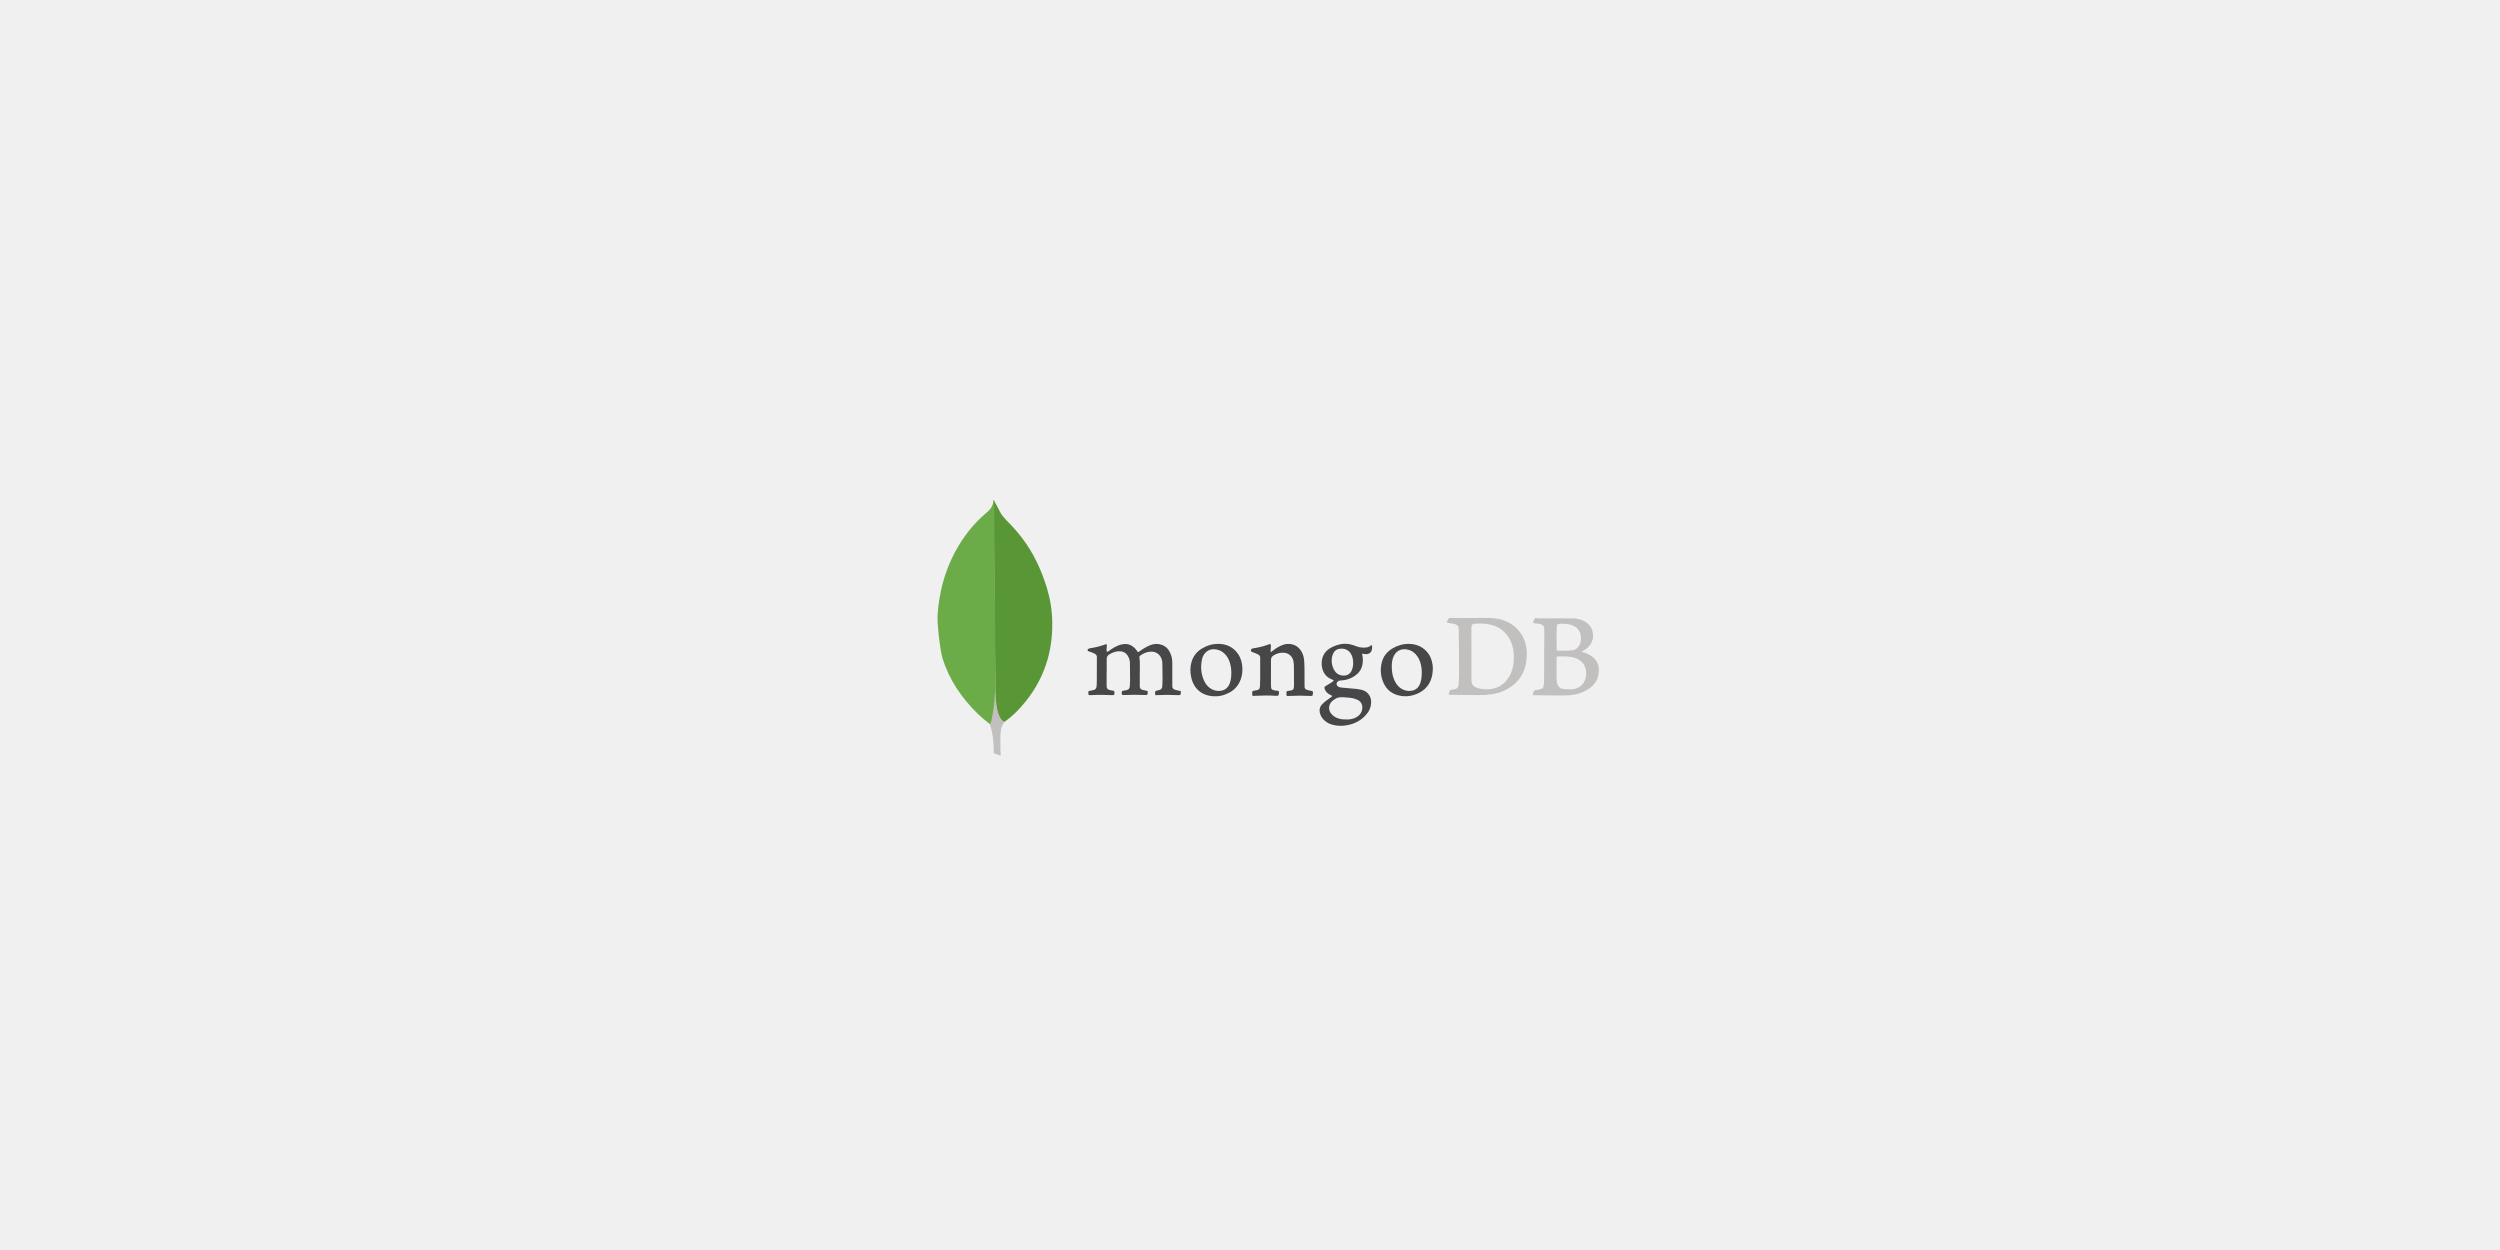
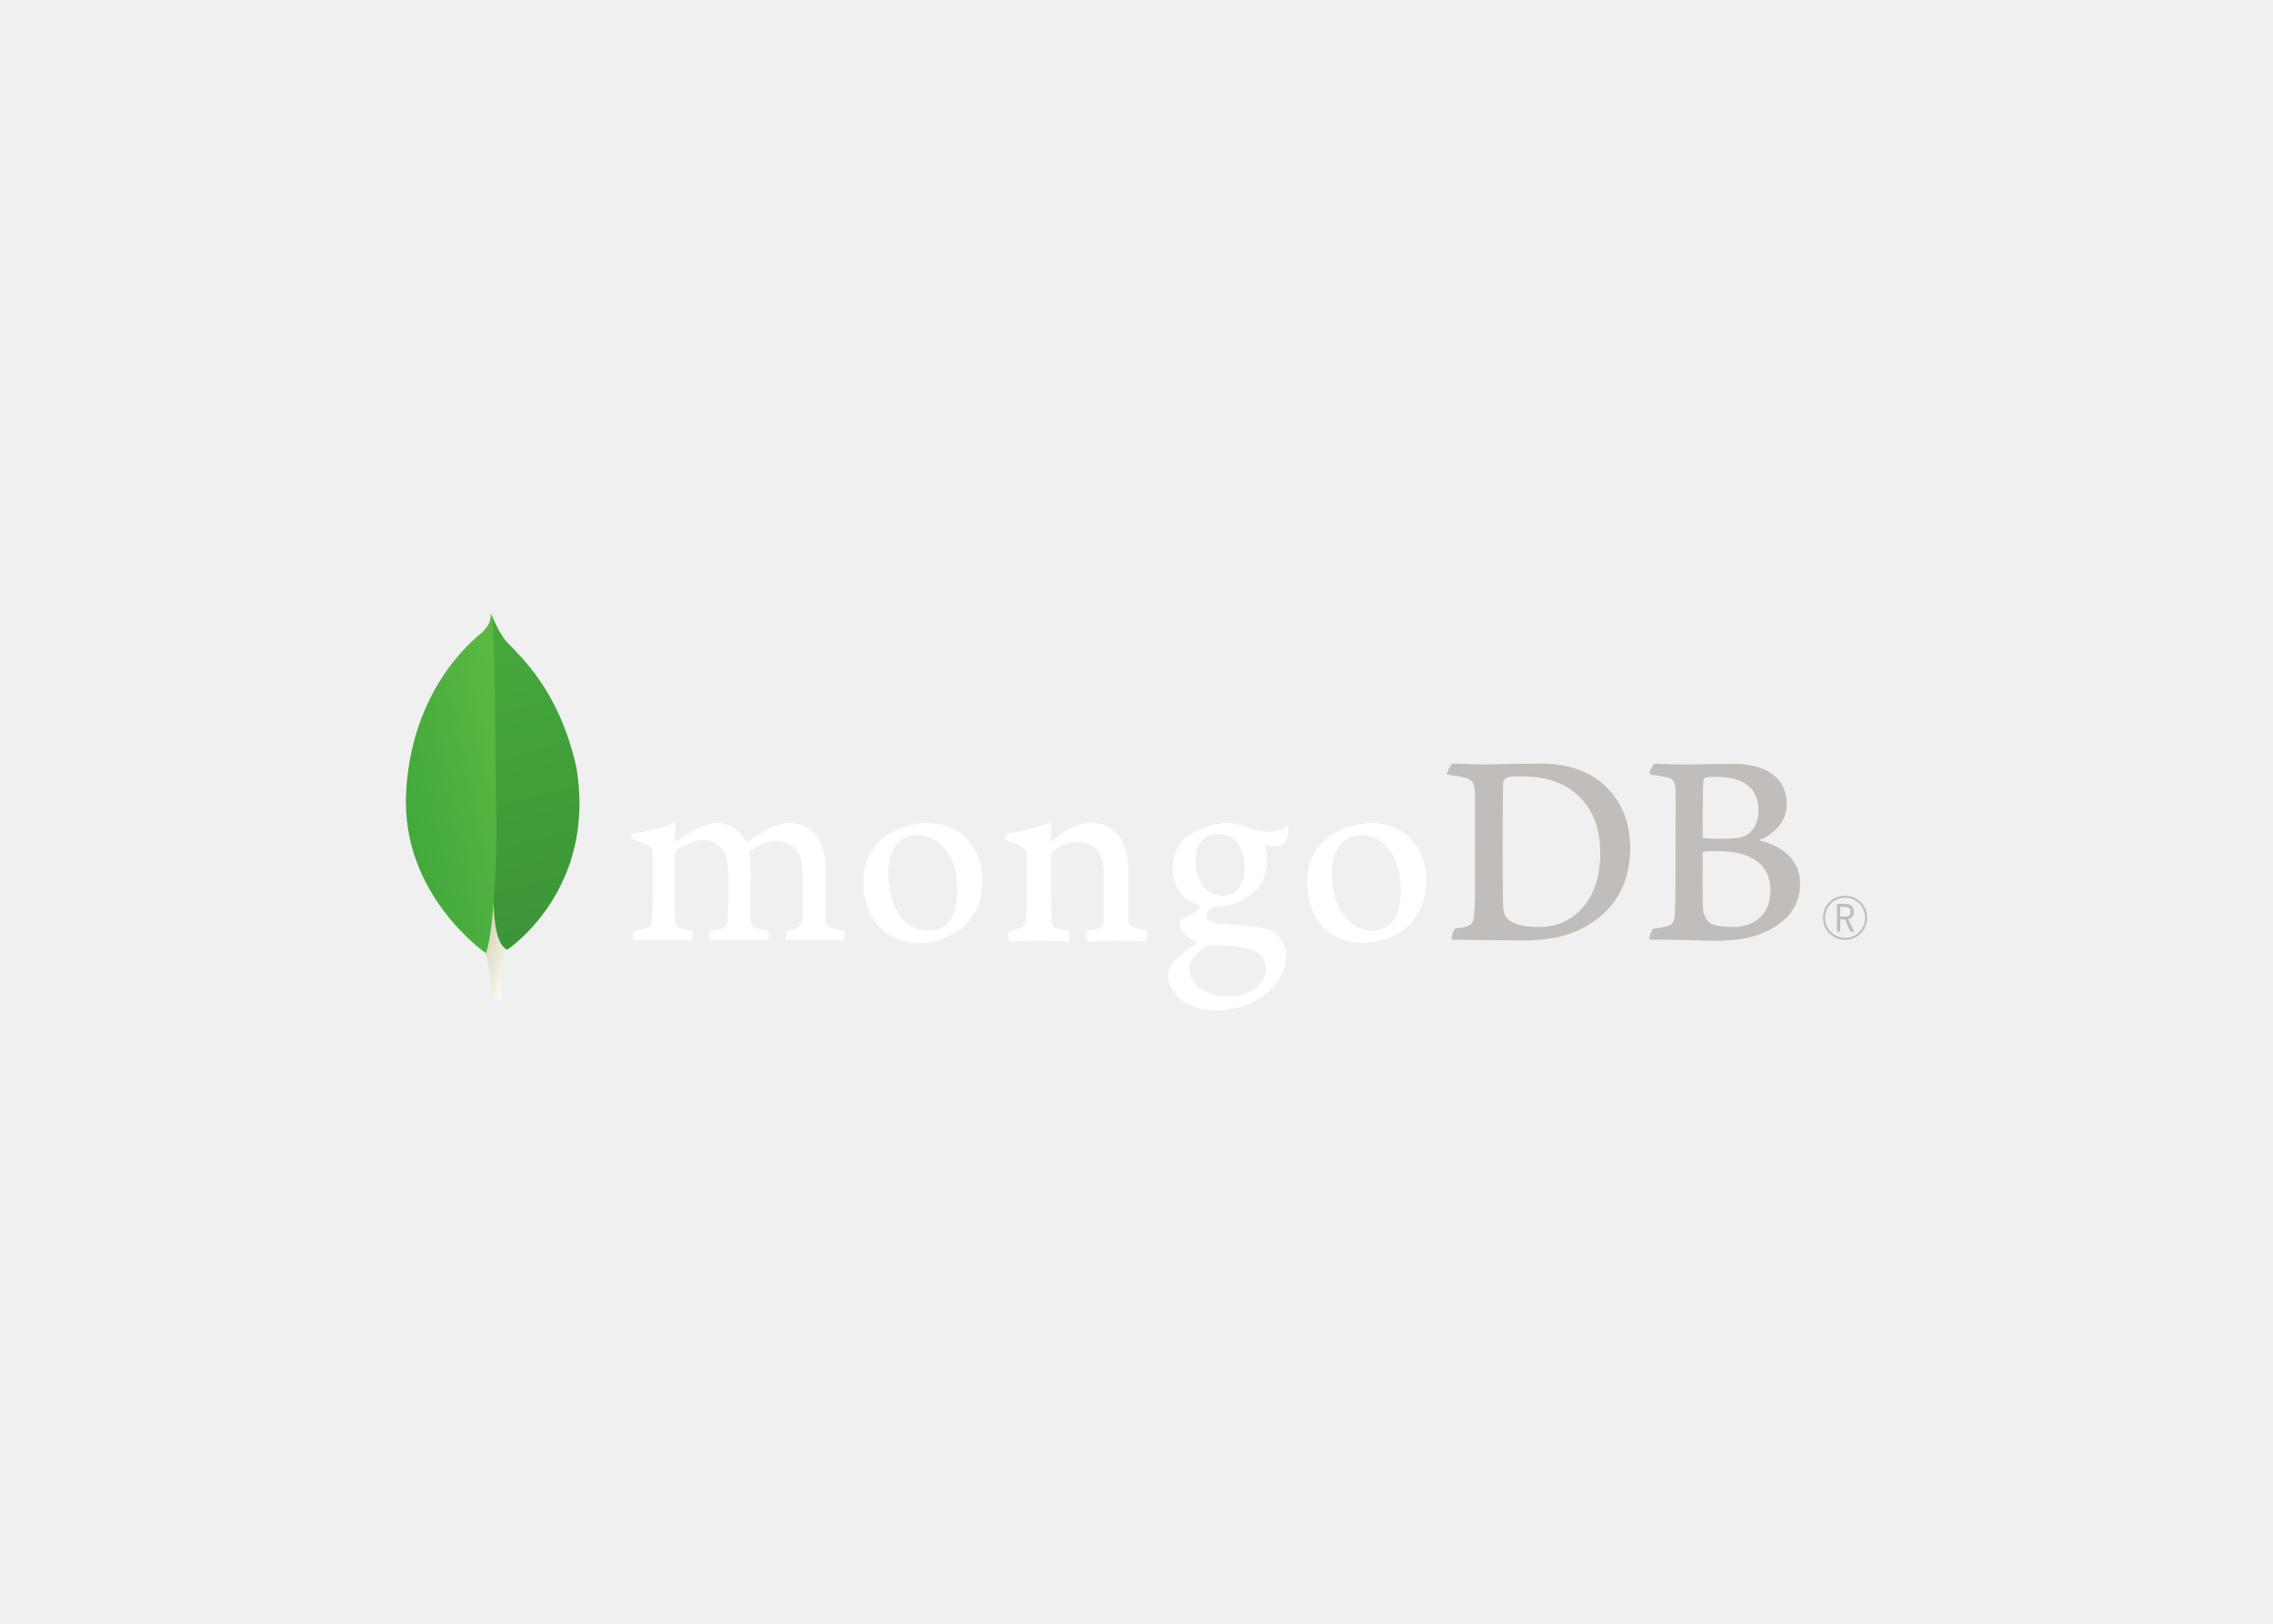
- <svg xmlns="http://www.w3.org/2000/svg" width="400" height="200" version="1.1" id="svg6654" style="background-color: #F2F2F2">
-   <defs id="defs6658" />
-   <path d="m 159.057,80.11 1.09,2.05 a 6.15,6.15 0 0 0 0.824,1.024 c 0.913,0.913 1.782,1.87 2.56,2.895 1.848,2.427 3.095,5.122 3.986,8.04 0.534,1.782 0.824,3.608 0.846,5.456 0.09,5.523 -1.804,10.266 -5.634,14.208 a 16.3,16.3 0 0 1 -2.004,1.715 c -0.38,0 -0.557,-0.3 -0.713,-0.557 -0.3,-0.5 -0.468,-1.047 -0.557,-1.603 -0.134,-0.668 -0.223,-1.336 -0.178,-2.027 v -0.312 c -0.022,-0.067 -0.356,-30.732 -0.223,-30.888 z" fill="#599636" id="path6640" />
-   <path d="m 159.057,80.044 c -0.045,-0.09 -0.09,-0.022 -0.134,0.022 0.022,0.445 -0.134,0.846 -0.38,1.225 -0.267,0.38 -0.624,0.668 -0.98,0.98 -1.982,1.715 -3.54,3.786 -4.788,6.102 -1.648,3.118 -2.516,6.458 -2.76,9.977 -0.11,1.27 0.4,5.746 0.802,7.037 1.09,3.43 3.05,6.302 5.6,8.796 0.624,0.6 1.292,1.158 1.982,1.692 0.2,0 0.223,-0.178 0.267,-0.312 a 6.11,6.11 0 0 0 0.2,-0.869 c 0.2,-1.113 0.312,-2.227 0.445,-3.34 l -0.245,-31.31 z" fill="#6cac48" id="path6642" />
-   <path d="m 160.15,116.856 c 0.045,-0.512 0.3,-0.935 0.557,-1.358 -0.267,-0.11 -0.468,-0.334 -0.624,-0.58 -0.134,-0.223 -0.245,-0.5 -0.334,-0.735 -0.312,-0.935 -0.38,-1.915 -0.468,-2.873 v -0.58 c -0.11,0.09 -0.134,0.846 -0.134,0.958 -0.067,1.024 -0.2,2.027 -0.4,3.006 -0.067,0.4 -0.11,0.802 -0.356,1.158 0,0.045 0,0.09 0.022,0.156 0.4,1.18 0.512,2.383 0.58,3.608 v 0.445 c 0,0.534 -0.022,0.423 0.423,0.6 0.178,0.067 0.38,0.09 0.557,0.223 0.134,0 0.156,-0.11 0.156,-0.2 l -0.067,-0.735 v -2.05 c -0.022,-0.356 0.045,-0.713 0.09,-1.047 z" fill="#c2bfbf" id="path6644" />
-   <g transform="matrix(1.021124,0,0,1.021124,138.5339,73.11031)" id="g6652">
-     <path d="m 37.73,33.72 v 2.077 a 1.45,1.45 0 0 0 0.014,0.246 c 0.027,0.246 0.178,0.396 0.4,0.465 a 4.97,4.97 0 0 0 0.63,0.123 c 0.123,0.014 0.164,0.068 0.178,0.2 0.014,0.465 -0.027,0.52 -0.478,0.492 -1.052,-0.055 -2.105,-0.068 -3.157,0 h -0.1 c -0.328,0.014 -0.355,-0.014 -0.355,-0.342 0,-0.055 0.014,-0.123 0.014,-0.178 0,-0.1 0.068,-0.15 0.164,-0.15 0.22,-0.027 0.424,-0.082 0.63,-0.123 0.287,-0.068 0.45,-0.246 0.478,-0.533 0.04,-0.314 0.04,-0.642 0.04,-0.957 l 0.014,-3.662 a 0.56,0.56 0 0 0 -0.3,-0.52 3.89,3.89 0 0 0 -0.78,-0.328 c -0.082,-0.027 -0.164,-0.04 -0.232,-0.082 -0.2,-0.096 -0.205,-0.273 -0.014,-0.383 0.068,-0.04 0.15,-0.068 0.232,-0.082 a 12.42,12.42 0 0 0 2.432,-0.615 c 0.164,-0.055 0.205,-0.04 0.22,0.123 0.014,0.1 0,0.22 -0.014,0.314 -0.027,0.178 -0.027,0.355 -0.027,0.52 0,0.068 0.014,0.137 0.082,0.178 0.068,0.041 0.137,0 0.2,-0.04 0.287,-0.22 0.574,-0.424 0.888,-0.6 0.45,-0.246 0.93,-0.465 1.45,-0.533 0.63,-0.082 1.175,0.082 1.654,0.492 a 3.1,3.1 0 0 1 0.519,0.601 c 0.137,0.2 0.15,0.205 0.328,0.068 0.52,-0.383 1.066,-0.724 1.654,-0.97 0.615,-0.26 1.244,-0.3 1.872,-0.082 0.642,0.232 1.08,0.683 1.34,1.298 0.22,0.492 0.314,1 0.314,1.53 v 3.662 c 0,0.246 0.1,0.4 0.342,0.52 0.26,0.1 0.547,0.15 0.82,0.205 0.178,0.04 0.178,0.04 0.178,0.22 -0.027,0.45 -0.068,0.478 -0.506,0.45 a 29.42,29.42 0 0 0 -3.293,0 c -0.22,0.014 -0.22,0.014 -0.232,-0.205 v -0.068 c -0.014,-0.37 -0.014,-0.37 0.342,-0.45 l 0.355,-0.096 a 0.55,0.55 0 0 0 0.424,-0.533 l 0.04,-1.025 -0.027,-2.678 a 2.13,2.13 0 0 0 -0.15,-0.697 c -0.342,-0.834 -1.093,-1.134 -1.818,-1.052 -0.547,0.055 -1.025,0.273 -1.476,0.588 -0.096,0.068 -0.164,0.15 -0.15,0.287 0.123,0.875 0.04,1.75 0.055,2.624 v 1.9 c 0,0.342 0.137,0.506 0.465,0.588 l 0.63,0.137 c 0.096,0.014 0.15,0.055 0.15,0.164 v 0.1 c -0.014,0.383 -0.04,0.4 -0.424,0.396 -1.093,-0.055 -2.187,-0.04 -3.266,0 -0.37,0.014 -0.4,-0.027 -0.383,-0.4 0.014,-0.22 0.04,-0.232 0.246,-0.273 l 0.45,-0.082 c 0.4,-0.082 0.547,-0.232 0.574,-0.656 l 0.04,-0.916 -0.027,-2.747 c -0.027,-0.342 -0.1,-0.67 -0.287,-0.984 -0.273,-0.506 -0.7,-0.765 -1.285,-0.793 -0.588,-0.04 -1.107,0.178 -1.6,0.45 -0.342,0.2 -0.492,0.437 -0.465,0.834 v 1.995 z m 25.747,0.083 v 1.927 a 4.13,4.13 0 0 0 0.027,0.41 0.42,0.42 0 0 0 0.328,0.383 3.19,3.19 0 0 0 0.724,0.123 c 0.137,0.014 0.164,0.068 0.178,0.178 v 0.096 c -0.014,0.478 -0.068,0.533 -0.533,0.506 -1.04,-0.068 -2.077,-0.055 -3.116,0 l -0.4,0.014 c -0.082,0 -0.1,-0.04 -0.123,-0.096 a 1.39,1.39 0 0 1 0,-0.574 c 0.014,-0.082 0.068,-0.1 0.15,-0.123 0.2,-0.027 0.37,-0.068 0.56,-0.1 0.342,-0.082 0.465,-0.22 0.478,-0.574 l 0.04,-1.148 v -3.362 c 0,-0.246 -0.096,-0.396 -0.314,-0.506 -0.246,-0.137 -0.506,-0.232 -0.78,-0.328 -0.082,-0.027 -0.164,-0.055 -0.232,-0.096 -0.178,-0.123 -0.2,-0.3 -0.027,-0.437 a 0.49,0.49 0 0 1 0.273,-0.11 c 0.875,-0.137 1.722,-0.328 2.542,-0.656 0.096,-0.04 0.137,-0.014 0.178,0.068 0.041,0.082 0.055,0.178 0.04,0.273 l -0.04,0.642 c 0,0.082 -0.04,0.2 0.027,0.232 0.082,0.055 0.137,-0.068 0.205,-0.1 a 6.09,6.09 0 0 1 1.326,-0.847 c 0.424,-0.2 0.86,-0.328 1.353,-0.3 0.916,0.055 1.572,0.52 1.995,1.326 0.22,0.424 0.314,0.888 0.355,1.367 l 0.04,1 0.014,3.02 c 0.014,0.232 0.096,0.383 0.328,0.465 a 4.47,4.47 0 0 0 0.738,0.178 c 0.22,0.027 0.232,0.068 0.246,0.273 v 0.068 c -0.027,0.465 -0.055,0.478 -0.52,0.45 a 28.59,28.59 0 0 0 -3.061,0 c -0.137,0.014 -0.273,0 -0.4,0.014 -0.082,0 -0.137,-0.014 -0.15,-0.096 -0.027,-0.178 -0.055,-0.355 -0.014,-0.547 0.014,-0.082 0.055,-0.123 0.15,-0.137 l 0.63,-0.1 c 0.22,-0.055 0.342,-0.2 0.37,-0.4 l 0.027,-0.383 -0.014,-2.856 c 0,-0.328 -0.014,-0.656 -0.082,-0.984 -0.164,-0.7 -0.697,-1.2 -1.42,-1.27 -0.63,-0.068 -1.2,0.096 -1.722,0.437 -0.26,0.164 -0.37,0.396 -0.37,0.683 v 2.064 c 0,-0.04 0,-0.04 0.014,-0.04 z" fill="#47474a" id="path6646" />
-     <path d="m 103.503,29.935 c -0.15,-0.998 -0.52,-1.886 -1.162,-2.665 a 5.27,5.27 0 0 0 -2.105,-1.558 c -0.86,-0.355 -1.777,-0.465 -2.706,-0.492 -0.383,-0.014 -5.603,0.068 -5.986,0 -0.096,-0.014 -0.164,0.014 -0.22,0.096 -0.068,0.1 -0.137,0.205 -0.178,0.314 -0.164,0.37 -0.164,0.342 0.232,0.396 0.328,0.055 0.642,0.082 0.957,0.178 0.287,0.096 0.492,0.26 0.56,0.574 0.027,0.15 0.055,4.96 0.055,7.202 l -0.055,1.6 c -0.014,0.123 -0.027,0.246 -0.068,0.355 -0.055,0.164 -0.15,0.3 -0.314,0.37 a 1.62,1.62 0 0 1 -0.574,0.15 c -0.37,0.04 -0.424,0.055 -0.547,0.465 l -0.04,0.15 c -0.027,0.178 -0.014,0.205 0.164,0.205 l 4.086,0.04 1.6,-0.027 1.107,-0.137 c 1.257,-0.232 2.378,-0.752 3.334,-1.585 a 5.55,5.55 0 0 0 1.312,-1.722 c 0.383,-0.765 0.547,-1.6 0.588,-2.446 0.068,-0.478 0.04,-0.97 -0.04,-1.462 z m -1.982,1.94 c -0.055,0.875 -0.232,1.722 -0.683,2.487 -0.574,0.998 -1.394,1.695 -2.528,1.94 -0.492,0.1 -0.984,0.15 -1.5,0.082 -0.37,-0.04 -0.724,-0.082 -1.066,-0.205 -0.615,-0.22 -0.834,-0.6 -0.847,-1.2 l -0.014,-8.24 c 0,-0.492 0.22,-0.6 0.574,-0.615 0.533,-0.04 1.08,-0.027 1.613,0.027 a 6.06,6.06 0 0 1 1.654,0.4 3.98,3.98 0 0 1 1.08,0.67 c 0.738,0.63 1.23,1.42 1.5,2.35 0.22,0.752 0.26,1.517 0.22,2.282 z m 13.34,1.34 c 0,-0.082 0,-0.15 -0.014,-0.232 -0.123,-0.752 -0.52,-1.326 -1.134,-1.763 -0.396,-0.287 -0.847,-0.478 -1.312,-0.615 -0.082,-0.027 -0.15,-0.055 -0.232,-0.068 0.014,-0.068 0.055,-0.082 0.096,-0.096 0.273,-0.137 0.533,-0.287 0.765,-0.492 0.424,-0.355 0.7,-0.793 0.847,-1.326 0.082,-0.287 0.082,-0.574 0.055,-0.875 a 2.35,2.35 0 0 0 -0.998,-1.777 c -0.63,-0.465 -1.367,-0.656 -2.132,-0.67 -1.476,-0.027 -2.965,0 -4.44,0 -0.424,0 -0.847,0.027 -1.285,-0.04 -0.082,-0.014 -0.2,-0.04 -0.26,0.055 -0.1,0.178 -0.22,0.355 -0.26,0.56 -0.014,0.096 0.014,0.15 0.123,0.164 l 0.943,0.137 c 0.37,0.055 0.63,0.26 0.656,0.588 a 5.78,5.78 0 0 1 0.04,0.683 l -0.027,2.555 -0.014,5.056 c 0,0.3 -0.04,0.588 -0.096,0.888 a 0.5,0.5 0 0 1 -0.355,0.41 c -0.273,0.082 -0.533,0.164 -0.82,0.164 a 0.34,0.34 0 0 0 -0.355,0.232 c -0.055,0.123 -0.1,0.26 -0.123,0.383 -0.027,0.164 0.014,0.22 0.178,0.2 0.123,-0.014 4.633,0.096 5.48,0.014 0.506,-0.055 1,-0.123 1.503,-0.273 0.86,-0.273 1.654,-0.67 2.282,-1.34 0.52,-0.547 0.82,-1.203 0.847,-1.968 0.04,-0.178 0.04,-0.355 0.04,-0.547 z m -6.628,-5.6 0.04,-1.093 c 0,-0.205 0.082,-0.3 0.287,-0.342 0.328,-0.068 0.656,-0.04 0.984,-0.027 0.328,0.027 0.642,0.068 0.97,0.164 0.6,0.178 1.066,0.52 1.34,1.093 a 1.96,1.96 0 0 1 0.191,0.834 c 0.014,0.383 -0.014,0.752 -0.164,1.12 -0.232,0.506 -0.6,0.834 -1.134,0.93 -0.534,0.096 -2.05,0.055 -2.282,0.055 -0.205,0 -0.22,-0.027 -0.22,-0.232 V 28.83 a 8.79,8.79 0 0 1 -0.014,-1.203 z m 4.44,7.352 c -0.232,0.615 -0.656,1.04 -1.257,1.27 -0.328,0.123 -0.656,0.2 -1,0.178 -0.424,-0.014 -0.847,0 -1.27,-0.082 -0.574,-0.123 -0.834,-0.67 -0.875,-1.066 -0.068,-0.697 -0.027,-1.408 -0.04,-1.927 v -1.804 c 0,-0.22 0.027,-0.287 0.26,-0.287 l 1.285,0.014 0.875,0.1 c 0.615,0.137 1.175,0.37 1.613,0.847 0.355,0.383 0.547,0.847 0.588,1.353 0.04,0.478 0.014,0.943 -0.164,1.394 z" fill="#c2bfbf" id="path6648" />
-     <path d="m 77.95,30.85 0.355,0.055 c 0.383,0.014 0.834,-0.123 0.97,-0.656 a 1.38,1.38 0 0 0 0,-0.78 c -0.082,0 -0.123,0.068 -0.164,0.096 -0.205,0.164 -0.437,0.26 -0.683,0.287 -0.492,0.055 -0.984,0.027 -1.462,-0.15 l -0.67,-0.232 a 3.95,3.95 0 0 0 -1.45,-0.19 c -0.697,0.055 -1.353,0.287 -1.968,0.615 -0.656,0.355 -1.12,0.888 -1.34,1.613 -0.123,0.424 -0.137,0.86 -0.082,1.298 0.137,0.998 0.656,1.695 1.585,2.064 0.055,0.014 0.096,0.04 0.15,0.055 0.123,0.068 0.137,0.137 0.027,0.232 l -0.342,0.232 -0.82,0.506 c -0.205,0.123 -0.232,0.22 -0.164,0.437 a 1.43,1.43 0 0 0 0.437,0.656 2.28,2.28 0 0 0 0.629,0.383 c 0.15,0.068 0.15,0.1 0.014,0.22 l -0.78,0.56 c -0.26,0.2 -0.52,0.4 -0.738,0.656 a 1.35,1.35 0 0 0 -0.328,1.23 2.31,2.31 0 0 0 0.71,1.23 2.9,2.9 0 0 0 1.257,0.683 c 0.765,0.22 1.558,0.232 2.337,0.082 1.12,-0.205 2.1,-0.7 2.87,-1.544 0.533,-0.56 0.847,-1.216 0.875,-2 a 1.92,1.92 0 0 0 -1.476,-1.995 l -0.738,-0.137 -2.255,-0.2 c -0.246,-0.014 -0.492,-0.055 -0.697,-0.178 -0.26,-0.164 -0.328,-0.478 -0.164,-0.683 0.123,-0.15 0.273,-0.246 0.465,-0.26 l 0.437,-0.04 a 3.96,3.96 0 0 0 2.309,-1.052 2.42,2.42 0 0 0 0.697,-1.162 c 0.164,-0.588 0.164,-1.2 0.027,-1.8 -0.04,-0.15 -0.027,-0.164 0.164,-0.137 z m -3.35,6.807 c 0.082,0.014 0.164,0 0.246,0 0.574,0.027 1.162,0.068 1.722,0.22 a 3.58,3.58 0 0 1 0.533,0.205 c 0.547,0.3 0.752,0.82 0.683,1.38 -0.082,0.615 -0.424,1.052 -0.957,1.34 -0.355,0.2 -0.752,0.287 -1.162,0.328 -0.15,0.014 -0.287,0 -0.437,0 -0.478,0.014 -0.943,-0.04 -1.394,-0.232 -0.314,-0.123 -0.574,-0.3 -0.806,-0.547 -0.478,-0.478 -0.7,-1.353 0.014,-2.064 0.437,-0.4 0.93,-0.683 1.558,-0.63 z m 1.558,-4.264 c -0.287,0.724 -0.916,0.943 -1.544,0.847 -0.574,-0.082 -0.998,-0.396 -1.27,-0.916 -0.355,-0.697 -0.45,-1.42 -0.246,-2.173 0.15,-0.56 0.492,-0.984 1.093,-1.08 0.765,-0.137 1.5,0.137 1.886,0.902 0.2,0.37 0.287,0.82 0.287,1.462 -0.014,0.26 -0.068,0.615 -0.205,0.957 z M 58.94,32.463 c -0.123,-0.738 -0.396,-1.408 -0.902,-1.968 -0.752,-0.834 -1.708,-1.2 -2.788,-1.203 -0.943,-0.014 -1.83,0.26 -2.624,0.752 a 3.56,3.56 0 0 0 -1.599,2.091 c -0.232,0.793 -0.22,1.6 -0.04,2.405 0.478,2.16 2.146,3.088 4.14,2.952 0.588,-0.04 1.148,-0.232 1.68,-0.492 0.793,-0.37 1.367,-0.957 1.763,-1.736 0.314,-0.642 0.45,-1.326 0.437,-2.105 L 58.939,32.462 Z M 57,35.497 a 1.66,1.66 0 0 1 -1.408,1.148 c -0.6,0.082 -1.162,-0.068 -1.667,-0.424 a 2.84,2.84 0 0 1 -0.861,-1.025 c -0.56,-1.148 -0.656,-2.35 -0.37,-3.58 a 2.05,2.05 0 0 1 0.574,-0.998 c 0.506,-0.465 1.093,-0.574 1.75,-0.437 0.63,0.137 1.107,0.478 1.5,0.998 0.393,0.52 0.574,1.12 0.683,1.75 0.055,0.314 0.055,0.642 0.068,0.847 0,0.656 -0.055,1.2 -0.26,1.722 z m 31.8,-2.924 c -0.1,-0.793 -0.396,-1.517 -0.957,-2.118 -0.738,-0.806 -1.695,-1.148 -2.76,-1.162 -0.916,-0.014 -1.763,0.246 -2.542,0.697 -0.875,0.52 -1.476,1.257 -1.708,2.255 a 4.77,4.77 0 0 0 0.328,3.252 c 0.45,0.957 1.216,1.572 2.228,1.845 1.12,0.3 2.187,0.164 3.225,-0.342 0.902,-0.437 1.544,-1.12 1.913,-2.05 0.22,-0.547 0.3,-1.134 0.314,-1.818 0.014,-0.123 -0.014,-0.342 -0.04,-0.56 z m -1.886,2.747 c -0.22,0.738 -0.683,1.216 -1.462,1.326 -0.574,0.082 -1.12,-0.055 -1.613,-0.383 -0.424,-0.287 -0.724,-0.67 -0.943,-1.12 -0.246,-0.478 -0.383,-0.984 -0.437,-1.503 -0.082,-0.642 -0.082,-1.27 0.068,-1.913 a 1.95,1.95 0 0 1 0.123,-0.369 c 0.383,-0.957 1.23,-1.394 2.228,-1.175 0.67,0.15 1.175,0.52 1.558,1.08 0.37,0.547 0.547,1.148 0.63,1.8 0.04,0.26 0.055,0.533 0.04,0.765 0,0.533 -0.04,1.025 -0.2,1.503 z" fill="#47474a" id="path6650" />
+ <svg xmlns="http://www.w3.org/2000/svg" clip-rule="evenodd" fill-rule="evenodd" stroke-linejoin="round" stroke-miterlimit="2" viewBox="0 0 560 400" version="1.1" id="svg9193" style="background-color: #414044">
+   <defs id="defs9197" />
+   <linearGradient id="a" gradientTransform="matrix(29.4182 9.92531 9.92531 -29.4182 106.643 199.73)" gradientUnits="userSpaceOnUse" x1="0" x2="1" y1="0" y2="0">
+     <stop offset="0" stop-color="#929669" id="stop9135" />
+     <stop offset=".23" stop-color="#929669" id="stop9137" />
+     <stop offset="1" stop-color="#fdfcf1" id="stop9139" />
+   </linearGradient>
+   <linearGradient id="b" gradientTransform="matrix(20.6004 79.9713 79.9713 -20.6004 117.42 151.908)" gradientUnits="userSpaceOnUse" x1="0" x2="1" y1="0" y2="0">
+     <stop offset="0" stop-color="#45aa3a" id="stop9142" />
+     <stop offset="1" stop-color="#3d9439" id="stop9144" />
+   </linearGradient>
+   <linearGradient id="c" gradientTransform="matrix(36.0554 -8.19215 -8.19215 -36.0554 97.8575 198.034)" gradientUnits="userSpaceOnUse" x1="0" x2="1" y1="0" y2="0">
+     <stop offset="0" stop-color="#41a83b" id="stop9147" />
+     <stop offset="1" stop-color="#5ebc44" id="stop9149" />
+   </linearGradient>
+   <clipPath id="d">
+     <path clip-rule="evenodd" d="m123.571 246.483-2.559-.847s.327-12.953-4.345-13.86c-3.08-3.57.474-152.466 11.665-.511 0 0-3.83 1.924-4.555 5.19-.725 3.268-.206 10.028-.206 10.028z" id="path9152" />
+   </clipPath>
+   <clipPath id="e">
+     <path clip-rule="evenodd" d="m124.951 233.975s22.239-14.647 17.029-45.066c-5.018-22.1-16.864-29.365-18.137-32.138-1.401-1.963-2.812-5.443-2.812-5.443l.945 61.577s-1.956 18.802 2.975 21.07z" id="path9155" />
+   </clipPath>
+   <clipPath id="f">
+     <path clip-rule="evenodd" d="m119.71 234.793s-20.86-14.231-19.66-39.34 15.934-37.455 18.804-39.695c1.855-1.977 1.932-2.739 2.075-4.69 1.3 2.793 1.084 41.721 1.222 46.271.535 17.712-.981 34.111-2.441 37.454z" id="path9158" />
+   </clipPath>
+   <g id="layer3" />
+   <g clip-path="url(#d)" id="g9163">
+     <path d="m123.571 246.483-2.559-.847s.327-12.953-4.345-13.86c-3.08-3.57.474-152.466 11.665-.511 0 0-3.83 1.924-4.555 5.19-.725 3.268-.206 10.028-.206 10.028" fill="url(#a)" fill-rule="nonzero" id="path9161" />
+   </g>
+   <g clip-path="url(#e)" id="g9167">
+     <path d="m124.951 233.975s22.239-14.647 17.029-45.066c-5.018-22.1-16.864-29.365-18.137-32.138-1.401-1.963-2.812-5.443-2.812-5.443l.945 61.577s-1.956 18.802 2.975 21.07" fill="url(#b)" fill-rule="nonzero" id="path9165" />
+   </g>
+   <g clip-path="url(#f)" id="g9171">
+     <path d="m119.71 234.793s-20.86-14.231-19.66-39.34 15.934-37.455 18.804-39.695c1.855-1.977 1.932-2.739 2.075-4.69 1.3 2.793 1.084 41.721 1.222 46.271.535 17.712-.981 34.111-2.441 37.454" fill="url(#c)" fill-rule="nonzero" id="path9169" />
+   </g>
+   <g fill-rule="nonzero" id="g9191">
+     <path d="m371.774 226.688c1.475 1.18 4.425 1.666 7.026 1.666 3.373 0 6.675-.626 9.907-3.539 3.301-2.985 5.55-7.564 5.55-14.85 0-7.008-2.67-12.698-8.15-16.029-3.092-1.943-7.096-2.706-11.663-2.706-1.335 0-2.67.07-3.443.416-.211.139-.633.694-.633.973-.14 1.248-.14 10.754-.14 16.374 0 5.76 0 13.809.14 14.781.072.832.492 2.289 1.406 2.914zm-14.024-38.58c1.194 0 5.732.207 7.841.207 3.935 0 6.674-.207 14.051-.207 6.183 0 11.384 1.665 15.107 4.857 4.498 3.886 6.886 9.298 6.886 15.89 0 9.368-4.286 14.78-8.571 17.833-4.287 3.191-9.838 4.996-17.777 4.996-4.216 0-11.454-.139-17.496-.207h-.083c-.281-.557.517-2.72 1.012-2.777 1.633-.184 2.076-.247 2.834-.559 1.275-.525 1.577-1.175 1.719-3.466.209-4.301.14-9.436.14-15.265 0-4.163.069-12.282-.071-14.85-.211-2.15-1.122-2.705-2.95-3.122-.914-.208-2.179-.416-3.935-.624-.141-.416.941-2.291 1.293-2.706" fill="#c0bdba" id="path9173" />
+     <path d="m420.241 191.508c-.28.069-.632.764-.632 1.111-.069 2.497-.139 9.019-.139 13.529 0 .139.209.347.351.347.913.07 3.16.14 5.058.14 2.67 0 4.217-.348 5.059-.764 2.248-1.11 3.302-3.539 3.302-6.175 0-6.037-4.216-8.327-10.468-8.327-.422 0-1.617 0-2.531.139zm15.95 27.756c0-6.107-4.496-9.576-12.718-9.576-.351 0-2.951-.07-3.583.07-.211.068-.42.207-.42.346 0 4.372-.072 11.38.139 14.155.141 1.18.985 2.846 2.038 3.331 1.125.625 3.653.764 5.41.764 4.848 0 9.134-2.707 9.134-9.09zm-28.639-31.156c.632 0 2.503.207 7.28.207 4.497 0 8.149-.138 12.506-.138 5.41 0 12.857 1.943 12.857 9.992 0 3.955-2.809 7.147-6.463 8.674-.211.069-.211.208 0 .278 5.2 1.317 9.767 4.509 9.767 10.616 0 5.967-3.724 9.715-9.134 12.074-3.303 1.456-7.377 1.942-11.524 1.942-3.162 0-11.634-.347-16.342-.276-.493-.21.451-2.43.871-2.777 1.125-.069 1.992-.15 3.187-.497 1.685-.416 1.885-.96 2.096-3.458.142-2.15.142-9.853.142-15.335 0-7.494.069-12.559 0-15.057-.072-1.943-.774-2.568-2.109-2.915-1.053-.208-2.809-.416-4.215-.624-.352-.347.73-2.429 1.081-2.706" fill="#c0bdba" id="path9175" />
+     <g fill="#414044" id="g9187" style="fill:#ffffff">
+       <path d="m156.191 231.654c-.117-.187-.241-.739-.215-1.403.02-.505.12-.826.215-.935 1.325-.21 1.952-.351 2.697-.55 1.242-.308 1.71-.979 1.783-2.568.204-3.742.216-10.76.141-15.695l.001-.145c.006-.53.014-1.254-.651-1.764-.974-.642-2.189-1.173-3.726-1.634-.588-.174-.914-.484-.896-.845.018-.348.387-.79 1.154-.938 2.034-.21 7.369-1.48 9.462-2.446.124.151.32.477.282.998-.016.218-.035.447-.054.684-.06.698-.127 1.488-.127 2.277 0 .232.252.452.519.452.136 0 .261-.053.363-.154 3.99-3.122 7.558-4.237 9.395-4.237 3.018 0 5.367 1.441 7.182 4.403.107.157.25.24.409.24.152 0 .296-.079.381-.205 3.668-2.779 7.304-4.438 9.734-4.438 5.752 0 9.188 4.301 9.188 11.503 0 2.069-.022 4.692-.04 7.141-.017 2.148-.032 4.162-.032 5.556 0 .338.452 1.275 1.134 1.462.841.409 2.056.618 3.591.883l.059.009c.117.413-.128 2.019-.362 2.348-.38-.003-.908-.031-1.565-.064-1.194-.061-2.831-.144-4.736-.144-3.822 0-5.819.075-7.727.198-.143-.476-.193-2.013-.018-2.333 1.112-.208 1.662-.349 2.33-.546 1.216-.401 1.567-.952 1.637-2.566.029-1.148.249-11.248-.142-13.646-.361-2.485-2.236-5.394-6.338-5.394-1.521 0-3.979.632-6.323 2.407-.145.141-.229.415-.229.595l.005.046c.276 1.295.276 2.805.276 5.089 0 1.302-.009 2.683-.016 4.054-.016 2.785-.031 5.414.016 7.4 0 1.355.819 1.678 1.479 1.939.357.079.642.147.926.215.553.133 1.124.27 1.97.406.115.267.126 1.064-.033 1.746-.089.376-.191.542-.244.596-2.126-.073-4.307-.136-7.453-.136-.954 0-2.511.041-3.885.077-1.113.03-2.168.059-2.767.062-.087-.138-.209-.577-.209-1.21 0-.588.109-1.003.22-1.131.295-.055.576-.104.845-.152.738-.131 1.375-.244 1.987-.394 1.041-.317 1.432-.896 1.508-2.218.203-3.088.362-11.984-.076-14.212-.744-3.575-2.782-5.386-6.055-5.386-1.918 0-4.34.922-6.321 2.405-.332.244-.583.86-.583 1.428 0 1.059-.003 2.321-.007 3.673-.014 4.468-.029 10.029.08 12.435.066.74.324 1.62 1.72 1.945.305.085.833.173 1.444.274.352.059.737.123 1.133.194.142.382.055 1.882-.189 2.349-.61-.004-1.361-.039-2.223-.077-1.317-.058-2.954-.132-4.82-.132-2.196 0-3.725.074-4.953.132-.824.038-1.538.073-2.251.077" id="path9177" style="fill:#ffffff" />
+       <path d="m225.896 205.701c-1.279 0-2.473.335-3.361.943-2.44 1.482-3.682 4.442-3.682 8.789 0 8.141 4.081 13.825 9.923 13.825 1.724 0 3.129-.494 4.297-1.513 1.795-1.463 2.747-4.451 2.747-8.635 0-8.02-3.988-13.409-9.924-13.409zm1.125 26.577c-10.556 0-14.317-7.734-14.317-14.971 0-5.056 2.069-9.009 6.153-11.748 2.903-1.782 6.368-2.808 9.499-2.808 8.056 0 13.683 5.786 13.683 14.07 0 5.633-2.249 10.079-6.502 12.857-2.04 1.25-5.579 2.6-8.516 2.6" id="path9179" style="fill:#ffffff" />
+       <path d="m335.211 205.701c-1.281 0-2.476.335-3.363.943-2.439 1.482-3.681 4.441-3.681 8.789 0 8.141 4.079 13.825 9.923 13.825 1.724 0 3.129-.494 4.297-1.514 1.794-1.462 2.747-4.45 2.747-8.633 0-8.021-3.988-13.41-9.923-13.41zm1.124 26.577c-10.557 0-14.318-7.734-14.318-14.971 0-5.057 2.071-9.01 6.155-11.749 2.902-1.782 6.367-2.807 9.497-2.807 8.057 0 13.684 5.787 13.684 14.07 0 5.634-2.249 10.079-6.502 12.856-2.04 1.251-5.578 2.601-8.516 2.601" id="path9181" style="fill:#ffffff" />
+       <path d="m299.885 205.425c-3.254 0-5.357 2.566-5.357 6.539 0 4.009 1.809 8.69 6.904 8.69.875 0 2.461-.388 3.247-1.254 1.184-1.086 1.957-3.331 1.957-5.702 0-5.181-2.524-8.273-6.751-8.273zm-.42 27.407c-1.223 0-2.112.356-2.643.654-2.576 1.649-3.77 3.296-3.77 5.192 0 1.789.696 3.21 2.189 4.473 1.808 1.53 4.247 2.276 7.455 2.276 6.309 0 9.138-3.39 9.138-6.749 0-2.337-1.174-3.904-3.59-4.79-1.862-.68-4.972-1.056-8.779-1.056zm.42 16.1c-3.789 0-6.52-.799-8.853-2.592-2.269-1.749-3.285-4.343-3.285-6.136 0-.515.122-1.848 1.243-3.121.661-.749 2.19-2.152 5.723-4.579.108-.041.184-.148.184-.278 0-.145-.094-.262-.222-.289-2.912-1.114-3.79-2.941-4.055-3.933-.004-.035-.016-.092-.029-.153-.083-.389-.161-.756.365-1.134.408-.29 1.063-.678 1.756-1.087 1.024-.604 2.184-1.288 2.826-1.838.102-.099.143-.245.119-.39-.025-.147-.11-.268-.236-.33-4.309-1.446-6.479-4.644-6.479-9.513 0-3.143 1.451-5.985 3.98-7.796 1.734-1.369 6.084-3.013 8.902-3.013l.164.001c2.9.069 4.534.675 6.796 1.512 1.228.454 2.391.639 4.017.639 2.401 0 3.449-.76 4.348-1.633.052.108.175.451.229 1.241.057.806-.163 1.999-.78 2.851-.491.679-1.628 1.172-2.701 1.172-.108 0-.214-.005-.316-.016-1.105-.108-1.624-.269-1.63-.272l-.27.094c-.086.125-.03.264.04.439.017.042.034.082.04.108.141.562.391 2.202.391 2.661 0 5.107-2.017 7.334-4.196 8.981-2.08 1.567-4.512 2.51-7.252 2.799h-.002c-.056 0-.316.024-.839.07-.338.031-.758.069-.82.069l-.062.008c-.476.134-1.712.721-1.712 1.813 0 .909.561 2.035 3.232 2.236.541.041 1.122.081 1.729.123 3.527.245 7.931.551 10.004 1.253 2.852 1.038 4.626 3.589 4.626 6.657 0 4.583-3.262 8.892-8.725 11.524-2.65 1.246-5.341 1.852-8.25 1.852" id="path9183" style="fill:#ffffff" />
+       <path d="m282.553 229.21c-1.545-.208-2.67-.417-4.004-1.041-.211-.139-.493-.763-.493-.972-.141-2.151-.141-8.396-.141-12.489 0-3.331-.561-6.245-1.966-8.328-1.687-2.359-4.075-3.747-7.167-3.747-2.74 0-6.394 1.874-9.414 4.441-.071.07-.535.51-.525-.174.01-.682.116-2.071.18-2.946.064-.874-.461-1.286-.461-1.286-1.967.971-7.507 2.287-9.553 2.498-1.496.288-1.873 1.724-.28 2.22 0 .003.015.005.024.008 1.666.501 2.788 1.036 3.626 1.588.633.486.563 1.18.563 1.735.07 4.649.07 11.797-.141 15.682-.07 1.527-.492 2.081-1.617 2.36l.103-.035c-.843.207-1.546.347-2.599.486-.352.346-.352 2.358-.001 2.775.703 0 4.287-.208 7.237-.208 4.075 0 6.183.208 7.237.208.421-.486.562-2.36.281-2.775-1.195-.07-2.038-.208-2.881-.417-1.124-.277-1.405-.832-1.474-2.082-.141-3.261-.141-10.199-.141-14.918 0-1.319.351-1.943.773-2.29 1.404-1.25 3.723-2.081 5.761-2.081 1.967 0 3.302.624 4.286 1.456 1.335 1.111 1.826 2.706 1.967 3.886.281 2.638.21 7.911.21 12.49 0 2.499-.21 3.123-1.123 3.4-.422.209-1.546.417-2.881.556-.421.415-.281 2.358 0 2.775 1.827 0 3.935-.208 7.026-.208 3.865 0 6.323.208 7.307.208.421-.486.561-2.29.281-2.775" id="path9185" style="fill:#ffffff" />
+     </g>
+     <path d="m453.384 225.786h1.189c.961 0 1.327-.335 1.327-1.204 0-.884-.351-1.175-1.434-1.175h-1.082zm2.531 3.735-1.402-3.019h-1.129v3.019h-.823v-6.861h2.028c1.509 0 2.134.672 2.134 1.922 0 1.005-.473 1.646-1.356 1.829l1.448 3.11zm-1.326-8.369c-2.76 0-4.955 2.18-4.955 4.954 0 2.728 2.195 4.924 4.939 4.924 2.729 0 4.925-2.196 4.925-4.924 0-2.789-2.134-4.954-4.909-4.954zm-.016 10.366c-3.048 0-5.426-2.378-5.426-5.427 0-3.065 2.378-5.427 5.442-5.427 2.988 0 5.411 2.393 5.411 5.35 0 3.095-2.377 5.504-5.427 5.504" fill="#c0bdba" id="path9189" />
  </g>
</svg>
